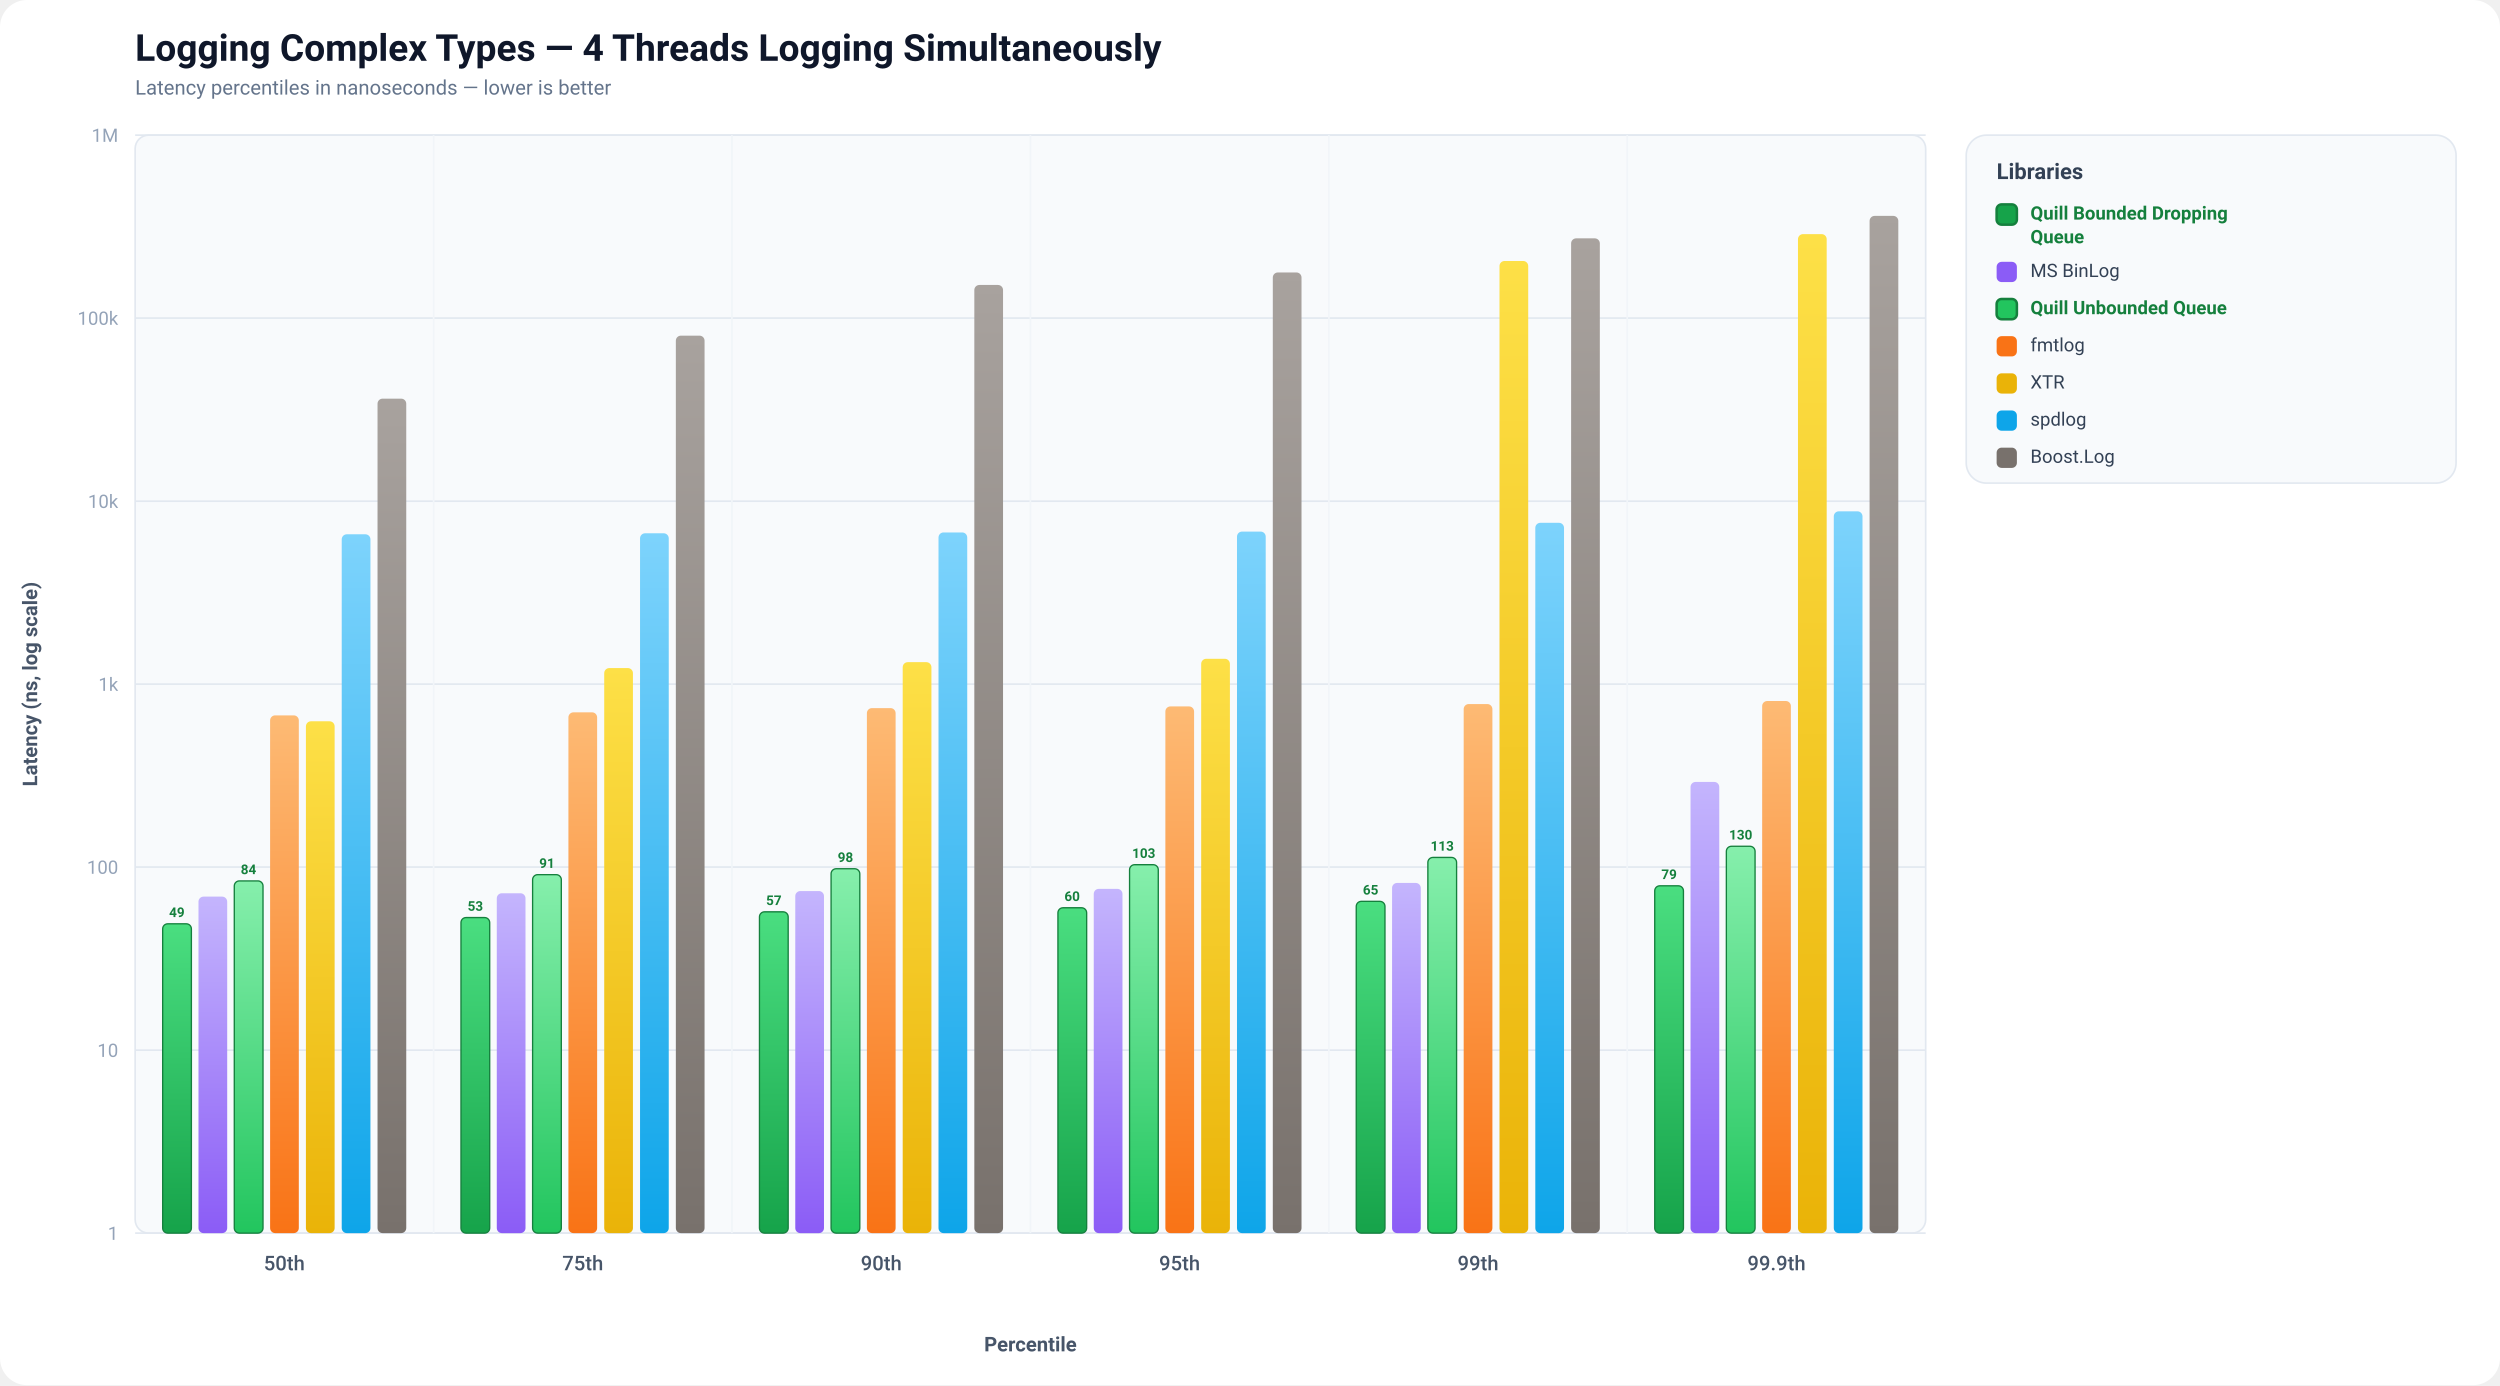
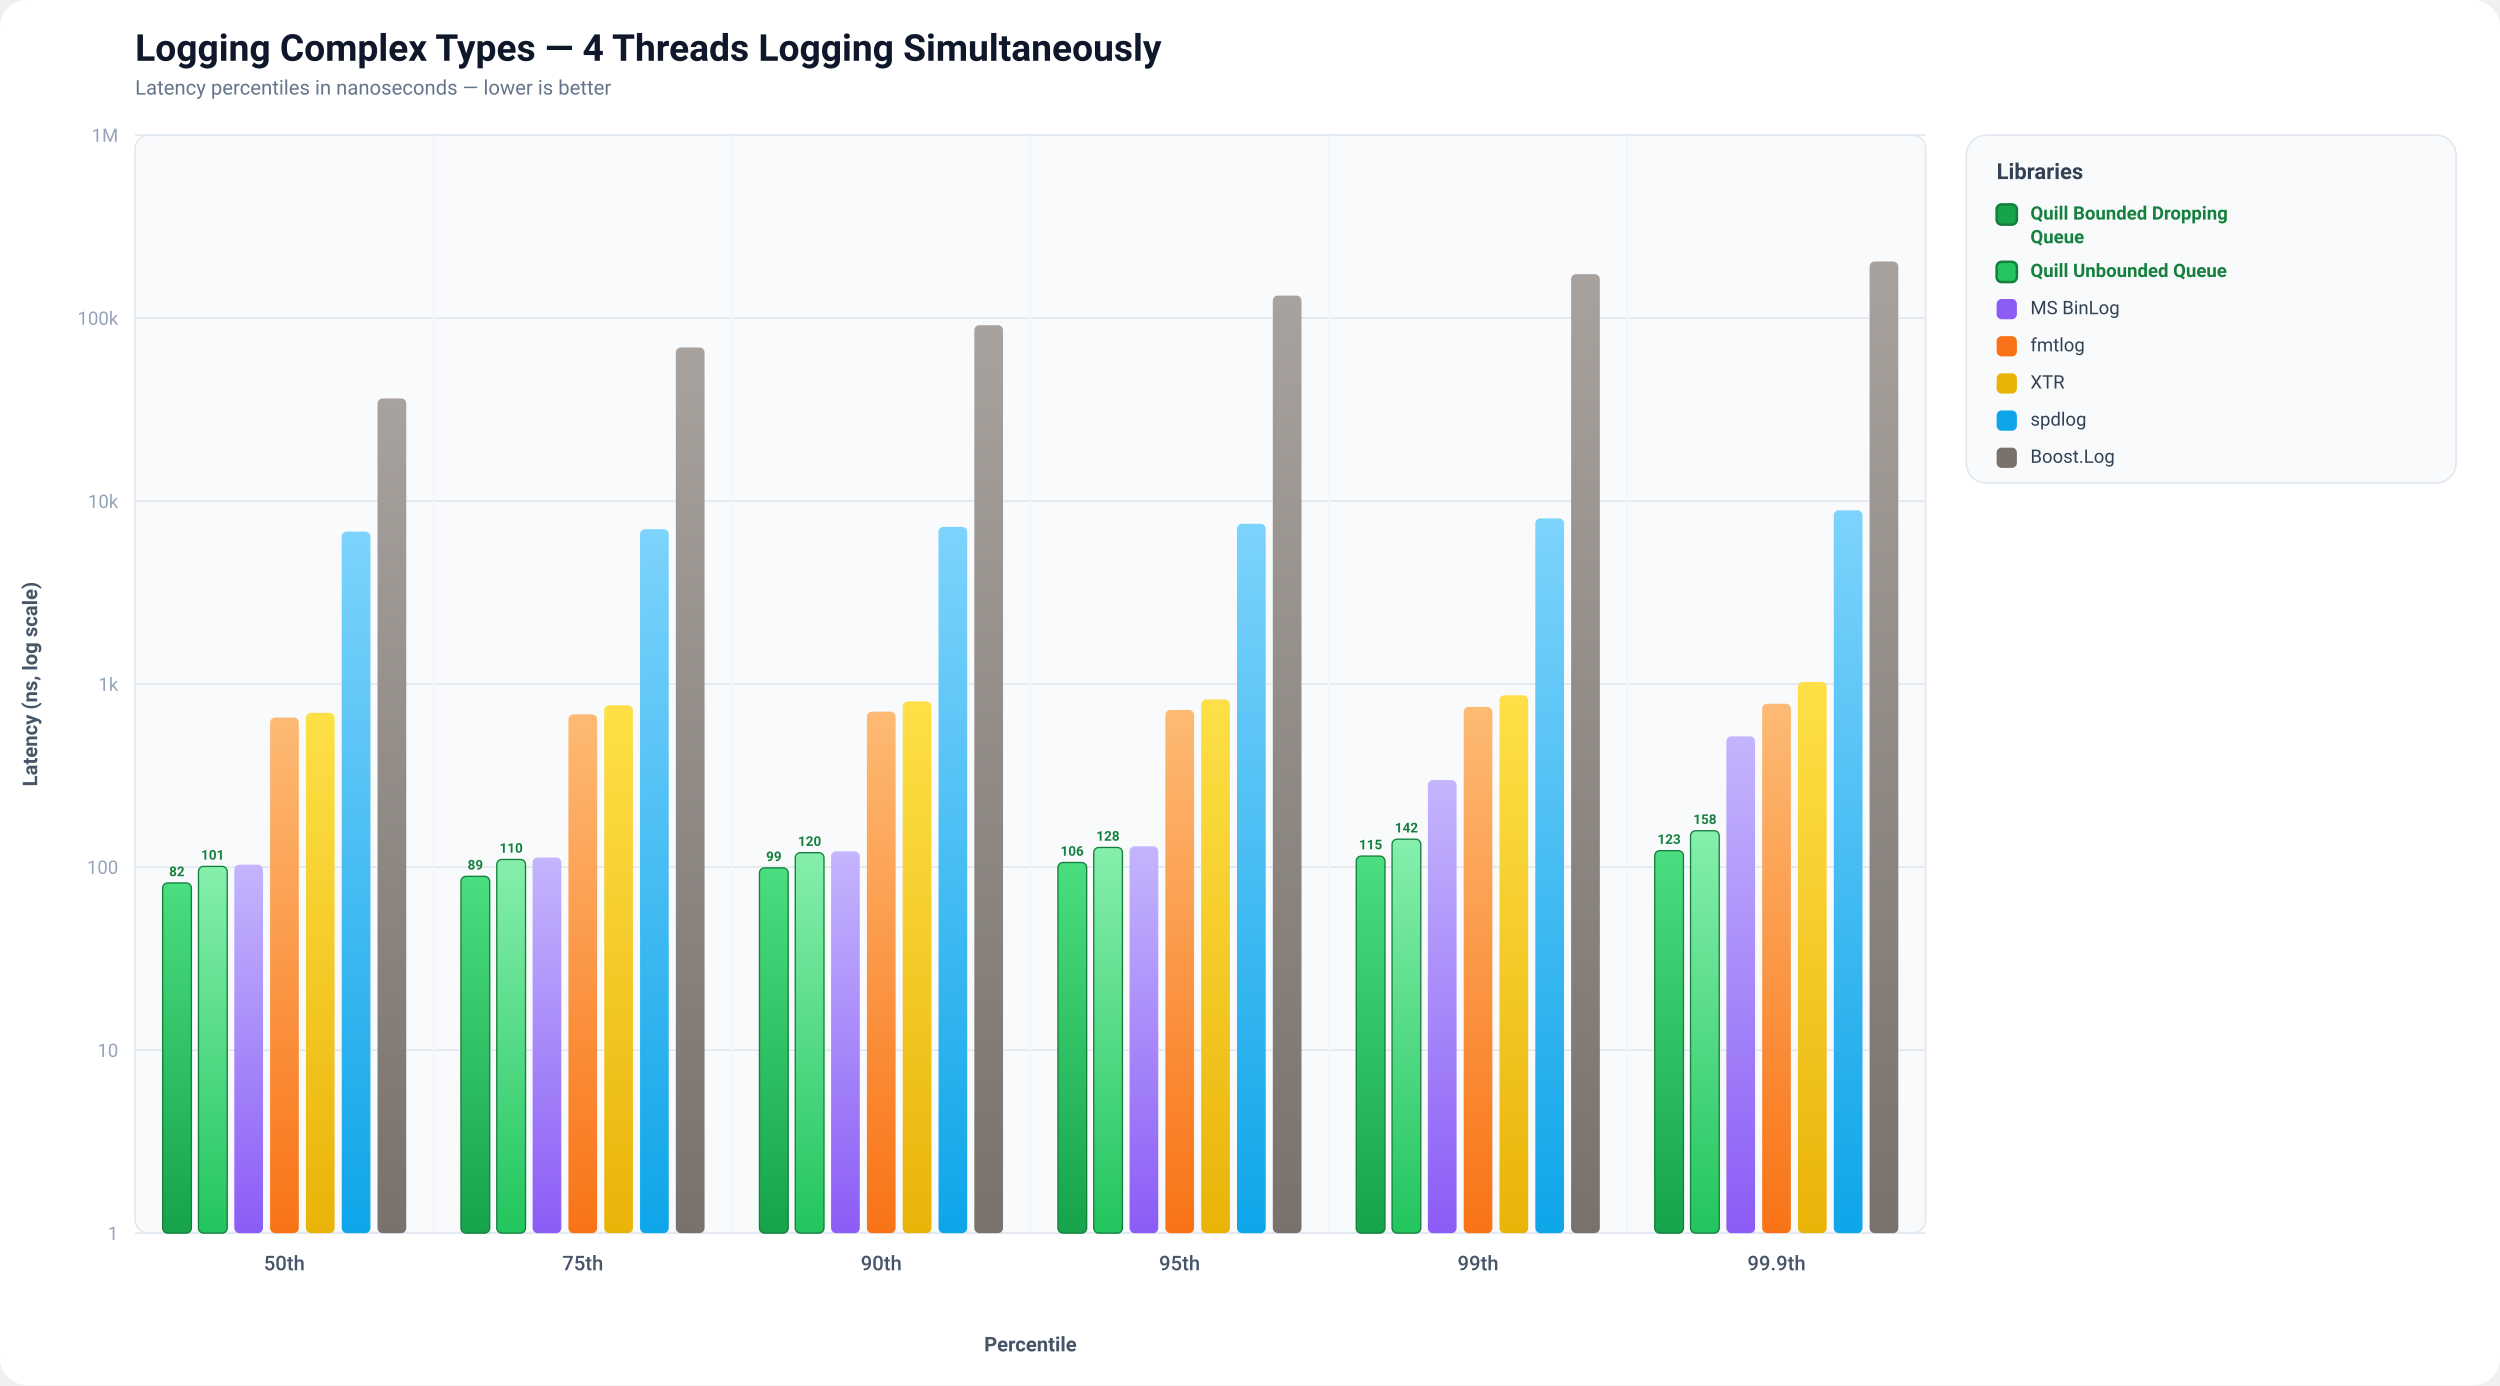
<svg xmlns="http://www.w3.org/2000/svg" width="1480" height="820" viewBox="0 0 1480 820">
  <defs>
    <linearGradient id="grad_Quill_Bounded_Dropping_Queue" x1="0" y1="0" x2="0" y2="1">
      <stop offset="0%" stop-color="#4ade80" />
      <stop offset="100%" stop-color="#16a34a" />
    </linearGradient>
+     <linearGradient id="grad_Quill_Unbounded_Queue" x1="0" y1="0" x2="0" y2="1">
+       <stop offset="0%" stop-color="#86efac" />
+       <stop offset="100%" stop-color="#22c55e" />
+     </linearGradient>
    <linearGradient id="grad_MS_BinLog" x1="0" y1="0" x2="0" y2="1">
      <stop offset="0%" stop-color="#c4b5fd" />
      <stop offset="100%" stop-color="#8b5cf6" />
-     </linearGradient>
-     <linearGradient id="grad_Quill_Unbounded_Queue" x1="0" y1="0" x2="0" y2="1">
-       <stop offset="0%" stop-color="#86efac" />
-       <stop offset="100%" stop-color="#22c55e" />
    </linearGradient>
    <linearGradient id="grad_fmtlog" x1="0" y1="0" x2="0" y2="1">
      <stop offset="0%" stop-color="#fdba74" />
      <stop offset="100%" stop-color="#f97316" />
    </linearGradient>
    <linearGradient id="grad_XTR" x1="0" y1="0" x2="0" y2="1">
      <stop offset="0%" stop-color="#fde047" />
      <stop offset="100%" stop-color="#eab308" />
    </linearGradient>
    <linearGradient id="grad_spdlog" x1="0" y1="0" x2="0" y2="1">
      <stop offset="0%" stop-color="#7dd3fc" />
      <stop offset="100%" stop-color="#0ea5e9" />
    </linearGradient>
    <linearGradient id="grad_Boost_Log" x1="0" y1="0" x2="0" y2="1">
      <stop offset="0%" stop-color="#a8a29e" />
      <stop offset="100%" stop-color="#78716c" />
    </linearGradient>
  </defs>
  <rect width="100%" height="100%" fill="#ffffff" rx="16" />
  <text x="80.0" y="36.0" font-family="-apple-system, BlinkMacSystemFont, Segoe UI, Roboto, Helvetica Neue, Arial, sans-serif" font-size="22" font-weight="700" text-anchor="start" fill="#0f172a">Logging Complex Types — 4 Threads Logging Simultaneously</text>
  <text x="80.0" y="56.0" font-family="-apple-system, BlinkMacSystemFont, Segoe UI, Roboto, Helvetica Neue, Arial, sans-serif" font-size="12" font-weight="400" text-anchor="start" fill="#64748b">Latency percentiles in nanoseconds — lower is better</text>
  <rect x="80" y="80" width="1060" height="650" rx="8" fill="#f8fafc" stroke="#e2e8f0" stroke-width="1" />
  <line x1="80" y1="730.0" x2="1140" y2="730.0" stroke="#e2e8f0" stroke-width="1" />
  <text x="70.0" y="734.0" font-family="-apple-system, BlinkMacSystemFont, Segoe UI, Roboto, Helvetica Neue, Arial, sans-serif" font-size="11" font-weight="400" text-anchor="end" fill="#94a3b8">1</text>
  <line x1="80" y1="621.7" x2="1140" y2="621.7" stroke="#e2e8f0" stroke-width="1" />
  <text x="70.0" y="625.7" font-family="-apple-system, BlinkMacSystemFont, Segoe UI, Roboto, Helvetica Neue, Arial, sans-serif" font-size="11" font-weight="400" text-anchor="end" fill="#94a3b8">10</text>
  <line x1="80" y1="513.3" x2="1140" y2="513.3" stroke="#e2e8f0" stroke-width="1" />
  <text x="70.0" y="517.3" font-family="-apple-system, BlinkMacSystemFont, Segoe UI, Roboto, Helvetica Neue, Arial, sans-serif" font-size="11" font-weight="400" text-anchor="end" fill="#94a3b8">100</text>
  <line x1="80" y1="405.0" x2="1140" y2="405.0" stroke="#e2e8f0" stroke-width="1" />
  <text x="70.0" y="409.0" font-family="-apple-system, BlinkMacSystemFont, Segoe UI, Roboto, Helvetica Neue, Arial, sans-serif" font-size="11" font-weight="400" text-anchor="end" fill="#94a3b8">1k</text>
  <line x1="80" y1="296.7" x2="1140" y2="296.7" stroke="#e2e8f0" stroke-width="1" />
  <text x="70.0" y="300.7" font-family="-apple-system, BlinkMacSystemFont, Segoe UI, Roboto, Helvetica Neue, Arial, sans-serif" font-size="11" font-weight="400" text-anchor="end" fill="#94a3b8">10k</text>
  <line x1="80" y1="188.3" x2="1140" y2="188.3" stroke="#e2e8f0" stroke-width="1" />
  <text x="70.0" y="192.3" font-family="-apple-system, BlinkMacSystemFont, Segoe UI, Roboto, Helvetica Neue, Arial, sans-serif" font-size="11" font-weight="400" text-anchor="end" fill="#94a3b8">100k</text>
  <line x1="80" y1="80.0" x2="1140" y2="80.0" stroke="#e2e8f0" stroke-width="1" />
  <text x="70.0" y="84.0" font-family="-apple-system, BlinkMacSystemFont, Segoe UI, Roboto, Helvetica Neue, Arial, sans-serif" font-size="11" font-weight="400" text-anchor="end" fill="#94a3b8">1M</text>
  <text x="168.3" y="752.0" font-family="-apple-system, BlinkMacSystemFont, Segoe UI, Roboto, Helvetica Neue, Arial, sans-serif" font-size="12" font-weight="500" text-anchor="middle" fill="#475569">50th</text>
-   <rect x="96.3" y="546.9" width="17.0" height="183.1" rx="3" fill="url(#grad_Quill_Bounded_Dropping_Queue)" stroke="#15803d" stroke-width="0.8" />
-   <rect x="117.5" y="530.8" width="17.0" height="199.2" rx="3" fill="url(#grad_MS_BinLog)" />
-   <rect x="138.7" y="521.5" width="17.0" height="208.5" rx="3" fill="url(#grad_Quill_Unbounded_Queue)" stroke="#15803d" stroke-width="0.8" />
-   <rect x="159.9" y="423.5" width="17.0" height="306.5" rx="3" fill="url(#grad_fmtlog)" />
-   <rect x="181.1" y="427.0" width="17.0" height="303.0" rx="3" fill="url(#grad_XTR)" />
-   <rect x="202.3" y="316.3" width="17.0" height="413.7" rx="3" fill="url(#grad_spdlog)" />
-   <rect x="223.5" y="236.0" width="17.0" height="494.0" rx="3" fill="url(#grad_Boost_Log)" />
+   <rect x="96.3" y="522.7" width="17.0" height="207.3" rx="3" fill="url(#grad_Quill_Bounded_Dropping_Queue)" stroke="#15803d" stroke-width="0.8" />
+   <rect x="117.5" y="512.9" width="17.0" height="217.1" rx="3" fill="url(#grad_Quill_Unbounded_Queue)" stroke="#15803d" stroke-width="0.8" />
+   <rect x="138.7" y="511.9" width="17.0" height="218.1" rx="3" fill="url(#grad_MS_BinLog)" />
+   <rect x="159.9" y="424.8" width="17.0" height="305.2" rx="3" fill="url(#grad_fmtlog)" />
+   <rect x="181.1" y="422.0" width="17.0" height="308.0" rx="3" fill="url(#grad_XTR)" />
+   <rect x="202.3" y="314.7" width="17.0" height="415.3" rx="3" fill="url(#grad_spdlog)" />
+   <rect x="223.5" y="235.9" width="17.0" height="494.1" rx="3" fill="url(#grad_Boost_Log)" />
  <line x1="256.7" y1="80" x2="256.7" y2="730" stroke="#f1f5f9" stroke-width="1" />
  <text x="345.0" y="752.0" font-family="-apple-system, BlinkMacSystemFont, Segoe UI, Roboto, Helvetica Neue, Arial, sans-serif" font-size="12" font-weight="500" text-anchor="middle" fill="#475569">75th</text>
-   <rect x="272.9" y="543.2" width="17.0" height="186.8" rx="3" fill="url(#grad_Quill_Bounded_Dropping_Queue)" stroke="#15803d" stroke-width="0.8" />
-   <rect x="294.1" y="528.8" width="17.0" height="201.2" rx="3" fill="url(#grad_MS_BinLog)" />
-   <rect x="315.3" y="517.8" width="17.0" height="212.2" rx="3" fill="url(#grad_Quill_Unbounded_Queue)" stroke="#15803d" stroke-width="0.8" />
-   <rect x="336.5" y="421.7" width="17.0" height="308.3" rx="3" fill="url(#grad_fmtlog)" />
-   <rect x="357.7" y="395.5" width="17.0" height="334.5" rx="3" fill="url(#grad_XTR)" />
-   <rect x="378.9" y="315.7" width="17.0" height="414.3" rx="3" fill="url(#grad_spdlog)" />
-   <rect x="400.1" y="198.7" width="17.0" height="531.3" rx="3" fill="url(#grad_Boost_Log)" />
+   <rect x="272.9" y="518.8" width="17.0" height="211.2" rx="3" fill="url(#grad_Quill_Bounded_Dropping_Queue)" stroke="#15803d" stroke-width="0.8" />
+   <rect x="294.1" y="508.8" width="17.0" height="221.2" rx="3" fill="url(#grad_Quill_Unbounded_Queue)" stroke="#15803d" stroke-width="0.8" />
+   <rect x="315.3" y="507.6" width="17.0" height="222.4" rx="3" fill="url(#grad_MS_BinLog)" />
+   <rect x="336.5" y="422.9" width="17.0" height="307.1" rx="3" fill="url(#grad_fmtlog)" />
+   <rect x="357.7" y="417.5" width="17.0" height="312.5" rx="3" fill="url(#grad_XTR)" />
+   <rect x="378.9" y="313.3" width="17.0" height="416.7" rx="3" fill="url(#grad_spdlog)" />
+   <rect x="400.1" y="205.7" width="17.0" height="524.3" rx="3" fill="url(#grad_Boost_Log)" />
  <line x1="433.3" y1="80" x2="433.3" y2="730" stroke="#f1f5f9" stroke-width="1" />
  <text x="521.7" y="752.0" font-family="-apple-system, BlinkMacSystemFont, Segoe UI, Roboto, Helvetica Neue, Arial, sans-serif" font-size="12" font-weight="500" text-anchor="middle" fill="#475569">90th</text>
-   <rect x="449.6" y="539.8" width="17.0" height="190.2" rx="3" fill="url(#grad_Quill_Bounded_Dropping_Queue)" stroke="#15803d" stroke-width="0.8" />
-   <rect x="470.8" y="527.5" width="17.0" height="202.5" rx="3" fill="url(#grad_MS_BinLog)" />
-   <rect x="492.0" y="514.3" width="17.0" height="215.7" rx="3" fill="url(#grad_Quill_Unbounded_Queue)" stroke="#15803d" stroke-width="0.8" />
-   <rect x="513.2" y="419.2" width="17.0" height="310.8" rx="3" fill="url(#grad_fmtlog)" />
-   <rect x="534.4" y="392.0" width="17.0" height="338.0" rx="3" fill="url(#grad_XTR)" />
-   <rect x="555.6" y="315.2" width="17.0" height="414.8" rx="3" fill="url(#grad_spdlog)" />
-   <rect x="576.8" y="168.7" width="17.0" height="561.3" rx="3" fill="url(#grad_Boost_Log)" />
+   <rect x="449.6" y="513.8" width="17.0" height="216.2" rx="3" fill="url(#grad_Quill_Bounded_Dropping_Queue)" stroke="#15803d" stroke-width="0.8" />
+   <rect x="470.8" y="504.8" width="17.0" height="225.2" rx="3" fill="url(#grad_Quill_Unbounded_Queue)" stroke="#15803d" stroke-width="0.8" />
+   <rect x="492.0" y="504.0" width="17.0" height="226.0" rx="3" fill="url(#grad_MS_BinLog)" />
+   <rect x="513.2" y="421.3" width="17.0" height="308.7" rx="3" fill="url(#grad_fmtlog)" />
+   <rect x="534.4" y="415.2" width="17.0" height="314.8" rx="3" fill="url(#grad_XTR)" />
+   <rect x="555.6" y="311.9" width="17.0" height="418.1" rx="3" fill="url(#grad_spdlog)" />
+   <rect x="576.8" y="192.5" width="17.0" height="537.5" rx="3" fill="url(#grad_Boost_Log)" />
  <line x1="610.0" y1="80" x2="610.0" y2="730" stroke="#f1f5f9" stroke-width="1" />
  <text x="698.3" y="752.0" font-family="-apple-system, BlinkMacSystemFont, Segoe UI, Roboto, Helvetica Neue, Arial, sans-serif" font-size="12" font-weight="500" text-anchor="middle" fill="#475569">95th</text>
-   <rect x="626.3" y="537.4" width="17.0" height="192.6" rx="3" fill="url(#grad_Quill_Bounded_Dropping_Queue)" stroke="#15803d" stroke-width="0.8" />
-   <rect x="647.5" y="526.2" width="17.0" height="203.8" rx="3" fill="url(#grad_MS_BinLog)" />
-   <rect x="668.7" y="511.9" width="17.0" height="218.1" rx="3" fill="url(#grad_Quill_Unbounded_Queue)" stroke="#15803d" stroke-width="0.8" />
-   <rect x="689.9" y="418.2" width="17.0" height="311.8" rx="3" fill="url(#grad_fmtlog)" />
-   <rect x="711.1" y="390.0" width="17.0" height="340.0" rx="3" fill="url(#grad_XTR)" />
-   <rect x="732.3" y="314.7" width="17.0" height="415.3" rx="3" fill="url(#grad_spdlog)" />
-   <rect x="753.5" y="161.3" width="17.0" height="568.7" rx="3" fill="url(#grad_Boost_Log)" />
+   <rect x="626.3" y="510.6" width="17.0" height="219.4" rx="3" fill="url(#grad_Quill_Bounded_Dropping_Queue)" stroke="#15803d" stroke-width="0.8" />
+   <rect x="647.5" y="501.7" width="17.0" height="228.3" rx="3" fill="url(#grad_Quill_Unbounded_Queue)" stroke="#15803d" stroke-width="0.8" />
+   <rect x="668.7" y="501.0" width="17.0" height="229.0" rx="3" fill="url(#grad_MS_BinLog)" />
+   <rect x="689.9" y="420.3" width="17.0" height="309.7" rx="3" fill="url(#grad_fmtlog)" />
+   <rect x="711.1" y="414.1" width="17.0" height="315.9" rx="3" fill="url(#grad_XTR)" />
+   <rect x="732.3" y="310.1" width="17.0" height="419.9" rx="3" fill="url(#grad_spdlog)" />
+   <rect x="753.5" y="175.0" width="17.0" height="555.0" rx="3" fill="url(#grad_Boost_Log)" />
  <line x1="786.7" y1="80" x2="786.7" y2="730" stroke="#f1f5f9" stroke-width="1" />
  <text x="875.0" y="752.0" font-family="-apple-system, BlinkMacSystemFont, Segoe UI, Roboto, Helvetica Neue, Arial, sans-serif" font-size="12" font-weight="500" text-anchor="middle" fill="#475569">99th</text>
-   <rect x="802.9" y="533.6" width="17.0" height="196.4" rx="3" fill="url(#grad_Quill_Bounded_Dropping_Queue)" stroke="#15803d" stroke-width="0.8" />
-   <rect x="824.1" y="522.7" width="17.0" height="207.3" rx="3" fill="url(#grad_MS_BinLog)" />
-   <rect x="845.3" y="507.6" width="17.0" height="222.4" rx="3" fill="url(#grad_Quill_Unbounded_Queue)" stroke="#15803d" stroke-width="0.8" />
-   <rect x="866.5" y="416.8" width="17.0" height="313.2" rx="3" fill="url(#grad_fmtlog)" />
-   <rect x="887.7" y="154.5" width="17.0" height="575.5" rx="3" fill="url(#grad_XTR)" />
-   <rect x="908.9" y="309.5" width="17.0" height="420.5" rx="3" fill="url(#grad_spdlog)" />
-   <rect x="930.1" y="141.1" width="17.0" height="588.9" rx="3" fill="url(#grad_Boost_Log)" />
+   <rect x="802.9" y="506.8" width="17.0" height="223.2" rx="3" fill="url(#grad_Quill_Bounded_Dropping_Queue)" stroke="#15803d" stroke-width="0.8" />
+   <rect x="824.1" y="496.8" width="17.0" height="233.2" rx="3" fill="url(#grad_Quill_Unbounded_Queue)" stroke="#15803d" stroke-width="0.8" />
+   <rect x="845.3" y="461.8" width="17.0" height="268.2" rx="3" fill="url(#grad_MS_BinLog)" />
+   <rect x="866.5" y="418.5" width="17.0" height="311.5" rx="3" fill="url(#grad_fmtlog)" />
+   <rect x="887.7" y="411.6" width="17.0" height="318.4" rx="3" fill="url(#grad_XTR)" />
+   <rect x="908.9" y="306.9" width="17.0" height="423.1" rx="3" fill="url(#grad_spdlog)" />
+   <rect x="930.1" y="162.3" width="17.0" height="567.7" rx="3" fill="url(#grad_Boost_Log)" />
  <line x1="963.3" y1="80" x2="963.3" y2="730" stroke="#f1f5f9" stroke-width="1" />
  <text x="1051.7" y="752.0" font-family="-apple-system, BlinkMacSystemFont, Segoe UI, Roboto, Helvetica Neue, Arial, sans-serif" font-size="12" font-weight="500" text-anchor="middle" fill="#475569">99.9th</text>
-   <rect x="979.6" y="524.4" width="17.0" height="205.6" rx="3" fill="url(#grad_Quill_Bounded_Dropping_Queue)" stroke="#15803d" stroke-width="0.8" />
-   <rect x="1000.8" y="462.9" width="17.0" height="267.1" rx="3" fill="url(#grad_MS_BinLog)" />
-   <rect x="1022.0" y="501.0" width="17.0" height="229.0" rx="3" fill="url(#grad_Quill_Unbounded_Queue)" stroke="#15803d" stroke-width="0.8" />
-   <rect x="1043.2" y="415.0" width="17.0" height="315.0" rx="3" fill="url(#grad_fmtlog)" />
-   <rect x="1064.4" y="138.6" width="17.0" height="591.4" rx="3" fill="url(#grad_XTR)" />
-   <rect x="1085.6" y="302.7" width="17.0" height="427.3" rx="3" fill="url(#grad_spdlog)" />
-   <rect x="1106.8" y="127.8" width="17.0" height="602.2" rx="3" fill="url(#grad_Boost_Log)" />
-   <text x="104.7" y="542.9" font-family="-apple-system, BlinkMacSystemFont, Segoe UI, Roboto, Helvetica Neue, Arial, sans-serif" font-size="8" font-weight="700" text-anchor="middle" fill="#15803d">49</text>
-   <text x="147.1" y="517.5" font-family="-apple-system, BlinkMacSystemFont, Segoe UI, Roboto, Helvetica Neue, Arial, sans-serif" font-size="8" font-weight="700" text-anchor="middle" fill="#15803d">84</text>
-   <text x="281.4" y="539.2" font-family="-apple-system, BlinkMacSystemFont, Segoe UI, Roboto, Helvetica Neue, Arial, sans-serif" font-size="8" font-weight="700" text-anchor="middle" fill="#15803d">53</text>
-   <text x="323.8" y="513.8" font-family="-apple-system, BlinkMacSystemFont, Segoe UI, Roboto, Helvetica Neue, Arial, sans-serif" font-size="8" font-weight="700" text-anchor="middle" fill="#15803d">91</text>
-   <text x="458.1" y="535.8" font-family="-apple-system, BlinkMacSystemFont, Segoe UI, Roboto, Helvetica Neue, Arial, sans-serif" font-size="8" font-weight="700" text-anchor="middle" fill="#15803d">57</text>
-   <text x="500.5" y="510.3" font-family="-apple-system, BlinkMacSystemFont, Segoe UI, Roboto, Helvetica Neue, Arial, sans-serif" font-size="8" font-weight="700" text-anchor="middle" fill="#15803d">98</text>
-   <text x="634.7" y="533.4" font-family="-apple-system, BlinkMacSystemFont, Segoe UI, Roboto, Helvetica Neue, Arial, sans-serif" font-size="8" font-weight="700" text-anchor="middle" fill="#15803d">60</text>
-   <text x="677.1" y="507.9" font-family="-apple-system, BlinkMacSystemFont, Segoe UI, Roboto, Helvetica Neue, Arial, sans-serif" font-size="8" font-weight="700" text-anchor="middle" fill="#15803d">103</text>
-   <text x="811.4" y="529.6" font-family="-apple-system, BlinkMacSystemFont, Segoe UI, Roboto, Helvetica Neue, Arial, sans-serif" font-size="8" font-weight="700" text-anchor="middle" fill="#15803d">65</text>
-   <text x="853.8" y="503.6" font-family="-apple-system, BlinkMacSystemFont, Segoe UI, Roboto, Helvetica Neue, Arial, sans-serif" font-size="8" font-weight="700" text-anchor="middle" fill="#15803d">113</text>
-   <text x="988.1" y="520.4" font-family="-apple-system, BlinkMacSystemFont, Segoe UI, Roboto, Helvetica Neue, Arial, sans-serif" font-size="8" font-weight="700" text-anchor="middle" fill="#15803d">79</text>
-   <text x="1030.5" y="497.0" font-family="-apple-system, BlinkMacSystemFont, Segoe UI, Roboto, Helvetica Neue, Arial, sans-serif" font-size="8" font-weight="700" text-anchor="middle" fill="#15803d">130</text>
+   <rect x="979.6" y="503.6" width="17.0" height="226.4" rx="3" fill="url(#grad_Quill_Bounded_Dropping_Queue)" stroke="#15803d" stroke-width="0.8" />
+   <rect x="1000.8" y="491.8" width="17.0" height="238.2" rx="3" fill="url(#grad_Quill_Unbounded_Queue)" stroke="#15803d" stroke-width="0.8" />
+   <rect x="1022.0" y="435.9" width="17.0" height="294.1" rx="3" fill="url(#grad_MS_BinLog)" />
+   <rect x="1043.2" y="416.6" width="17.0" height="313.4" rx="3" fill="url(#grad_fmtlog)" />
+   <rect x="1064.4" y="403.7" width="17.0" height="326.3" rx="3" fill="url(#grad_XTR)" />
+   <rect x="1085.6" y="302.1" width="17.0" height="427.9" rx="3" fill="url(#grad_spdlog)" />
+   <rect x="1106.8" y="154.8" width="17.0" height="575.2" rx="3" fill="url(#grad_Boost_Log)" />
+   <text x="104.7" y="518.7" font-family="-apple-system, BlinkMacSystemFont, Segoe UI, Roboto, Helvetica Neue, Arial, sans-serif" font-size="8" font-weight="700" text-anchor="middle" fill="#15803d">82</text>
+   <text x="125.9" y="508.9" font-family="-apple-system, BlinkMacSystemFont, Segoe UI, Roboto, Helvetica Neue, Arial, sans-serif" font-size="8" font-weight="700" text-anchor="middle" fill="#15803d">101</text>
+   <text x="281.4" y="514.8" font-family="-apple-system, BlinkMacSystemFont, Segoe UI, Roboto, Helvetica Neue, Arial, sans-serif" font-size="8" font-weight="700" text-anchor="middle" fill="#15803d">89</text>
+   <text x="302.6" y="504.8" font-family="-apple-system, BlinkMacSystemFont, Segoe UI, Roboto, Helvetica Neue, Arial, sans-serif" font-size="8" font-weight="700" text-anchor="middle" fill="#15803d">110</text>
+   <text x="458.1" y="509.8" font-family="-apple-system, BlinkMacSystemFont, Segoe UI, Roboto, Helvetica Neue, Arial, sans-serif" font-size="8" font-weight="700" text-anchor="middle" fill="#15803d">99</text>
+   <text x="479.3" y="500.8" font-family="-apple-system, BlinkMacSystemFont, Segoe UI, Roboto, Helvetica Neue, Arial, sans-serif" font-size="8" font-weight="700" text-anchor="middle" fill="#15803d">120</text>
+   <text x="634.7" y="506.6" font-family="-apple-system, BlinkMacSystemFont, Segoe UI, Roboto, Helvetica Neue, Arial, sans-serif" font-size="8" font-weight="700" text-anchor="middle" fill="#15803d">106</text>
+   <text x="655.9" y="497.7" font-family="-apple-system, BlinkMacSystemFont, Segoe UI, Roboto, Helvetica Neue, Arial, sans-serif" font-size="8" font-weight="700" text-anchor="middle" fill="#15803d">128</text>
+   <text x="811.4" y="502.8" font-family="-apple-system, BlinkMacSystemFont, Segoe UI, Roboto, Helvetica Neue, Arial, sans-serif" font-size="8" font-weight="700" text-anchor="middle" fill="#15803d">115</text>
+   <text x="832.6" y="492.8" font-family="-apple-system, BlinkMacSystemFont, Segoe UI, Roboto, Helvetica Neue, Arial, sans-serif" font-size="8" font-weight="700" text-anchor="middle" fill="#15803d">142</text>
+   <text x="988.1" y="499.6" font-family="-apple-system, BlinkMacSystemFont, Segoe UI, Roboto, Helvetica Neue, Arial, sans-serif" font-size="8" font-weight="700" text-anchor="middle" fill="#15803d">123</text>
+   <text x="1009.3" y="487.8" font-family="-apple-system, BlinkMacSystemFont, Segoe UI, Roboto, Helvetica Neue, Arial, sans-serif" font-size="8" font-weight="700" text-anchor="middle" fill="#15803d">158</text>
  <text x="610.0" y="800.0" font-family="-apple-system, BlinkMacSystemFont, Segoe UI, Roboto, Helvetica Neue, Arial, sans-serif" font-size="12" font-weight="600" text-anchor="middle" fill="#475569">Percentile</text>
  <text x="22.0" y="405.0" font-family="-apple-system, BlinkMacSystemFont, Segoe UI, Roboto, Helvetica Neue, Arial, sans-serif" font-size="12" font-weight="600" text-anchor="middle" fill="#475569" transform="rotate(-90 22 405.0)">Latency (ns, log scale)</text>
  <rect x="1164.0" y="80.0" width="290" height="206" rx="12" fill="#f8fafc" stroke="#e2e8f0" stroke-width="1" />
  <text x="1182.0" y="106.0" font-family="-apple-system, BlinkMacSystemFont, Segoe UI, Roboto, Helvetica Neue, Arial, sans-serif" font-size="13" font-weight="700" text-anchor="start" fill="#334155">Libraries</text>
  <rect x="1182.0" y="121.0" width="12" height="12" rx="3" fill="#16a34a" stroke="#15803d" stroke-width="1.5" />
  <text x="1202.0" y="130.0" font-family="-apple-system, BlinkMacSystemFont, Segoe UI, Roboto, Helvetica Neue, Arial, sans-serif" font-size="11" font-weight="600" text-anchor="start" fill="#15803d">Quill Bounded Dropping</text>
  <text x="1202.0" y="144.0" font-family="-apple-system, BlinkMacSystemFont, Segoe UI, Roboto, Helvetica Neue, Arial, sans-serif" font-size="11" font-weight="600" text-anchor="start" fill="#15803d">Queue</text>
-   <rect x="1182.0" y="155.0" width="12" height="12" rx="3" fill="#8b5cf6" />
-   <text x="1202.0" y="164.0" font-family="-apple-system, BlinkMacSystemFont, Segoe UI, Roboto, Helvetica Neue, Arial, sans-serif" font-size="11" font-weight="400" text-anchor="start" fill="#334155">MS BinLog</text>
-   <rect x="1182.0" y="177.0" width="12" height="12" rx="3" fill="#22c55e" stroke="#15803d" stroke-width="1.5" />
-   <text x="1202.0" y="186.0" font-family="-apple-system, BlinkMacSystemFont, Segoe UI, Roboto, Helvetica Neue, Arial, sans-serif" font-size="11" font-weight="600" text-anchor="start" fill="#15803d">Quill Unbounded Queue</text>
+   <rect x="1182.0" y="155.0" width="12" height="12" rx="3" fill="#22c55e" stroke="#15803d" stroke-width="1.5" />
+   <text x="1202.0" y="164.0" font-family="-apple-system, BlinkMacSystemFont, Segoe UI, Roboto, Helvetica Neue, Arial, sans-serif" font-size="11" font-weight="600" text-anchor="start" fill="#15803d">Quill Unbounded Queue</text>
+   <rect x="1182.0" y="177.0" width="12" height="12" rx="3" fill="#8b5cf6" />
+   <text x="1202.0" y="186.0" font-family="-apple-system, BlinkMacSystemFont, Segoe UI, Roboto, Helvetica Neue, Arial, sans-serif" font-size="11" font-weight="400" text-anchor="start" fill="#334155">MS BinLog</text>
  <rect x="1182.0" y="199.0" width="12" height="12" rx="3" fill="#f97316" />
  <text x="1202.0" y="208.0" font-family="-apple-system, BlinkMacSystemFont, Segoe UI, Roboto, Helvetica Neue, Arial, sans-serif" font-size="11" font-weight="400" text-anchor="start" fill="#334155">fmtlog</text>
  <rect x="1182.0" y="221.0" width="12" height="12" rx="3" fill="#eab308" />
  <text x="1202.0" y="230.0" font-family="-apple-system, BlinkMacSystemFont, Segoe UI, Roboto, Helvetica Neue, Arial, sans-serif" font-size="11" font-weight="400" text-anchor="start" fill="#334155">XTR</text>
  <rect x="1182.0" y="243.0" width="12" height="12" rx="3" fill="#0ea5e9" />
  <text x="1202.0" y="252.0" font-family="-apple-system, BlinkMacSystemFont, Segoe UI, Roboto, Helvetica Neue, Arial, sans-serif" font-size="11" font-weight="400" text-anchor="start" fill="#334155">spdlog</text>
  <rect x="1182.0" y="265.0" width="12" height="12" rx="3" fill="#78716c" />
  <text x="1202.0" y="274.0" font-family="-apple-system, BlinkMacSystemFont, Segoe UI, Roboto, Helvetica Neue, Arial, sans-serif" font-size="11" font-weight="400" text-anchor="start" fill="#334155">Boost.Log</text>
</svg>
